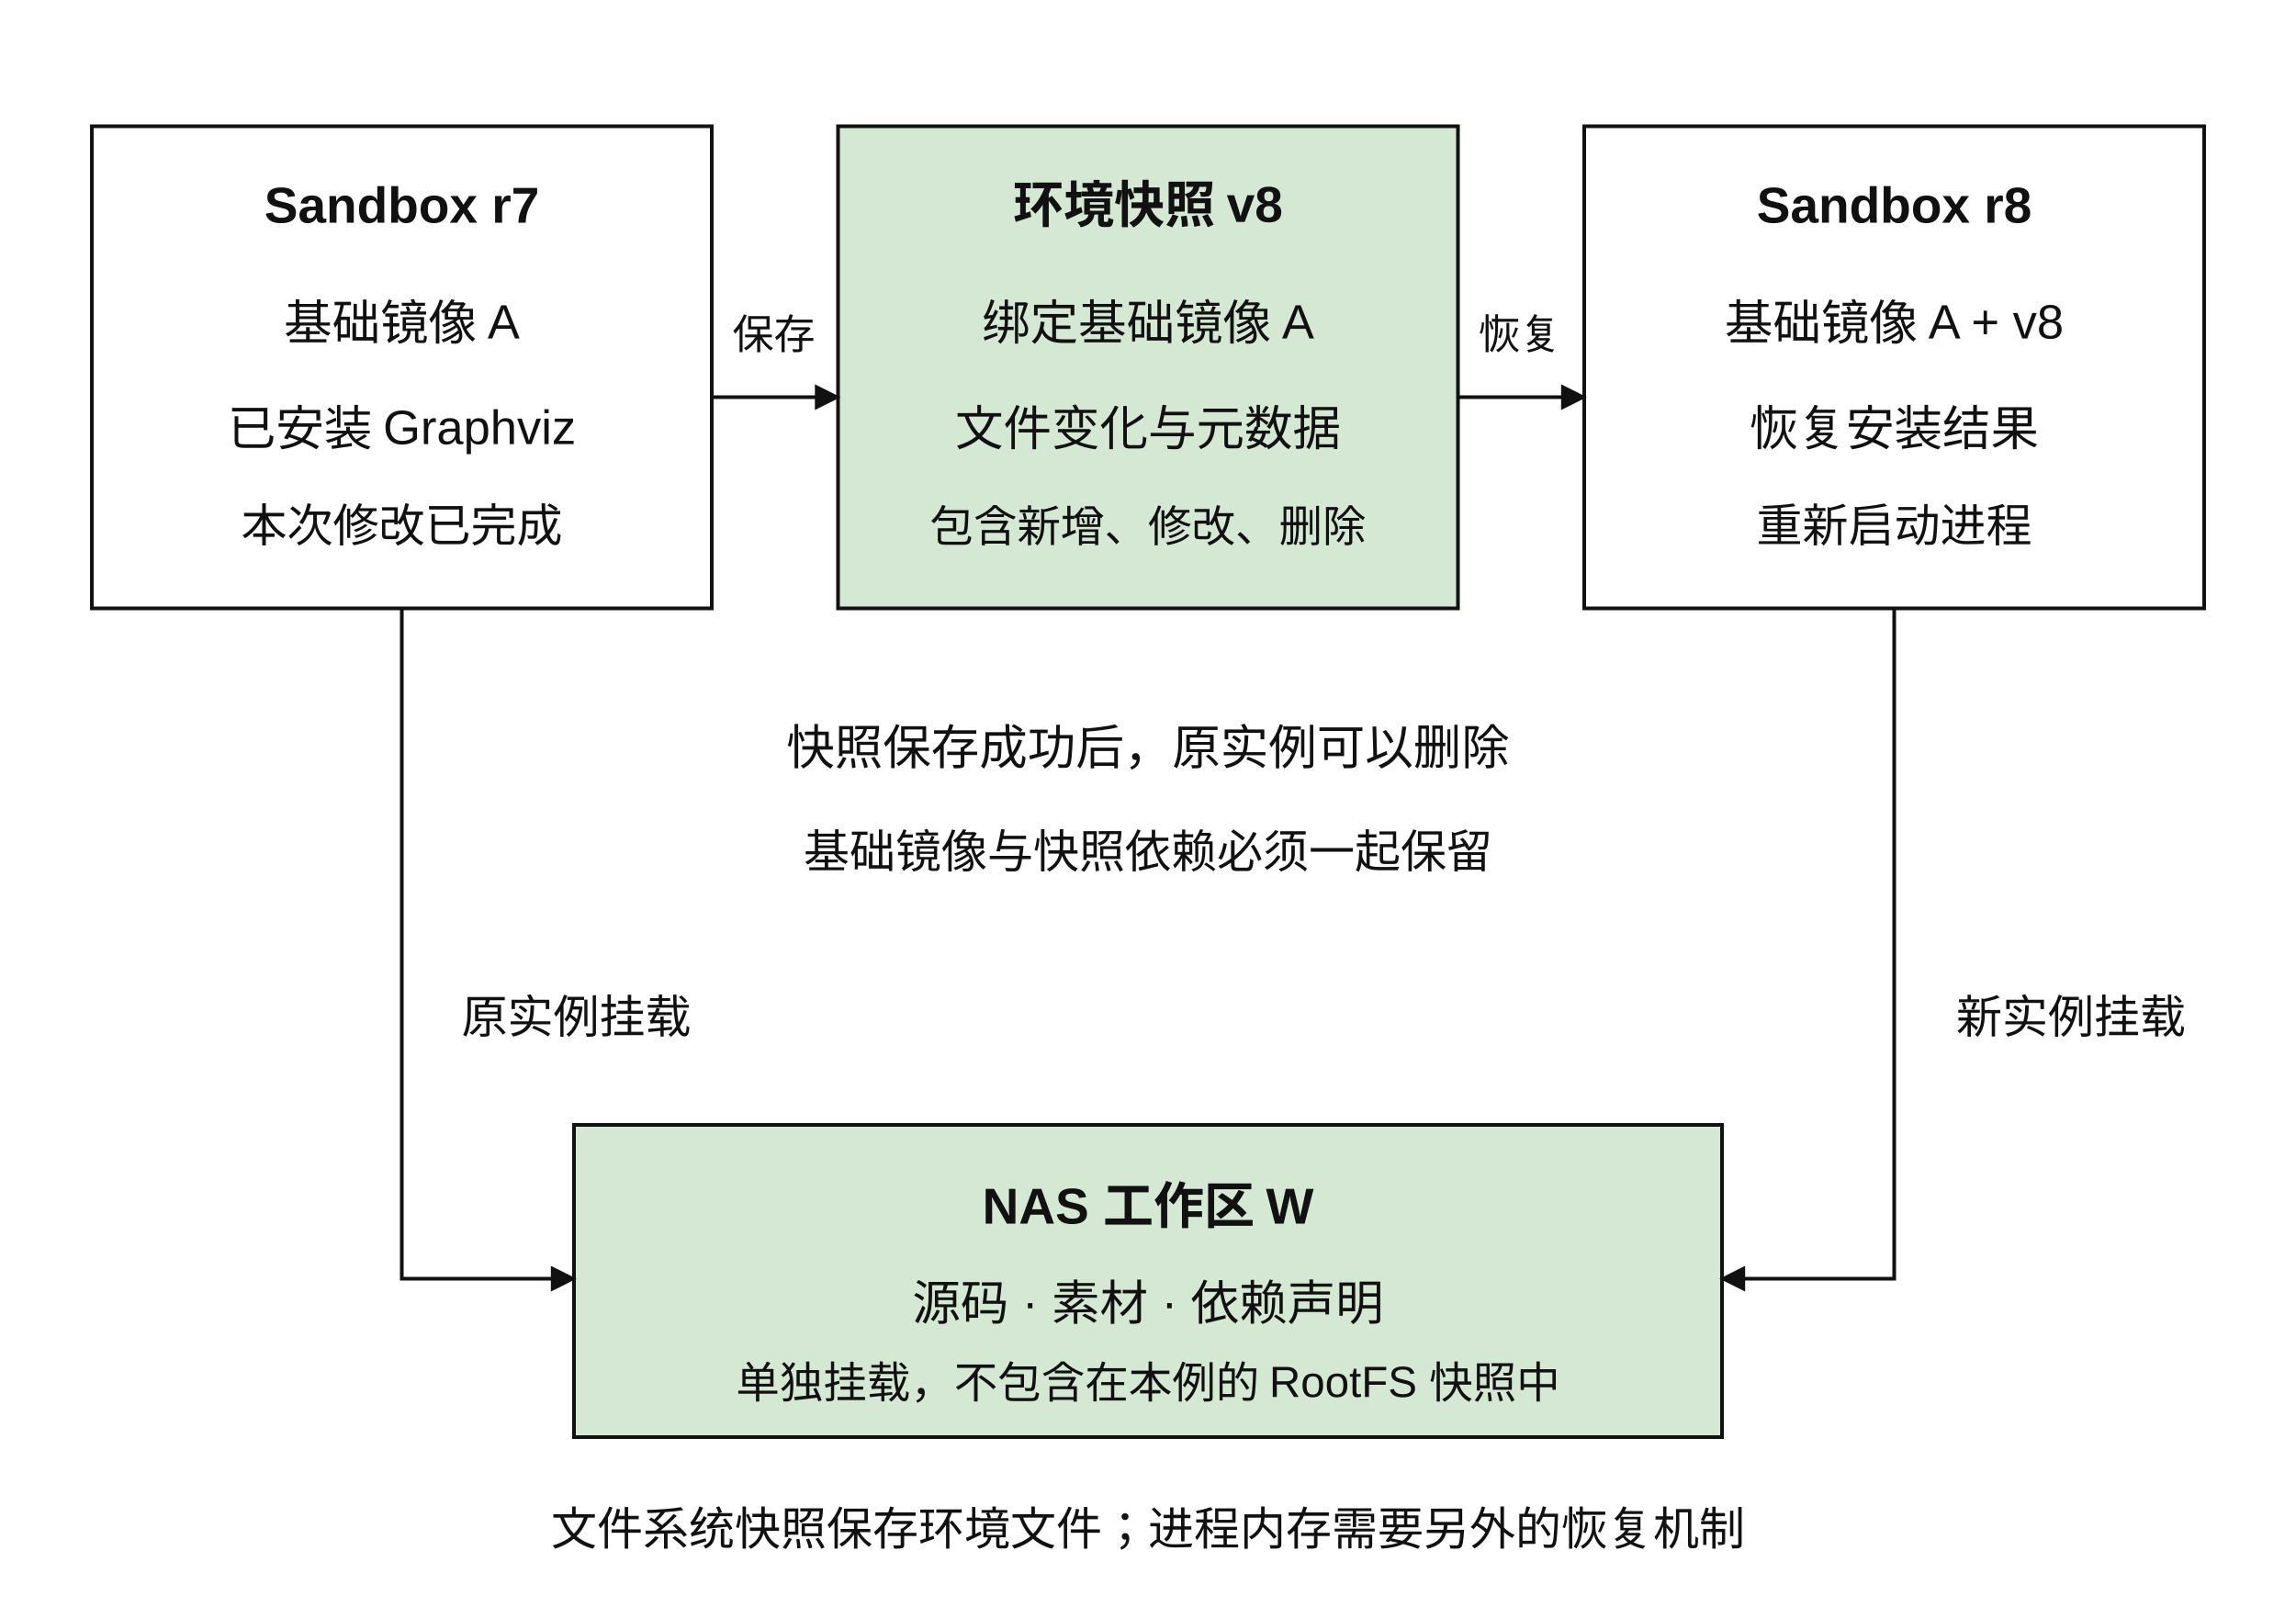
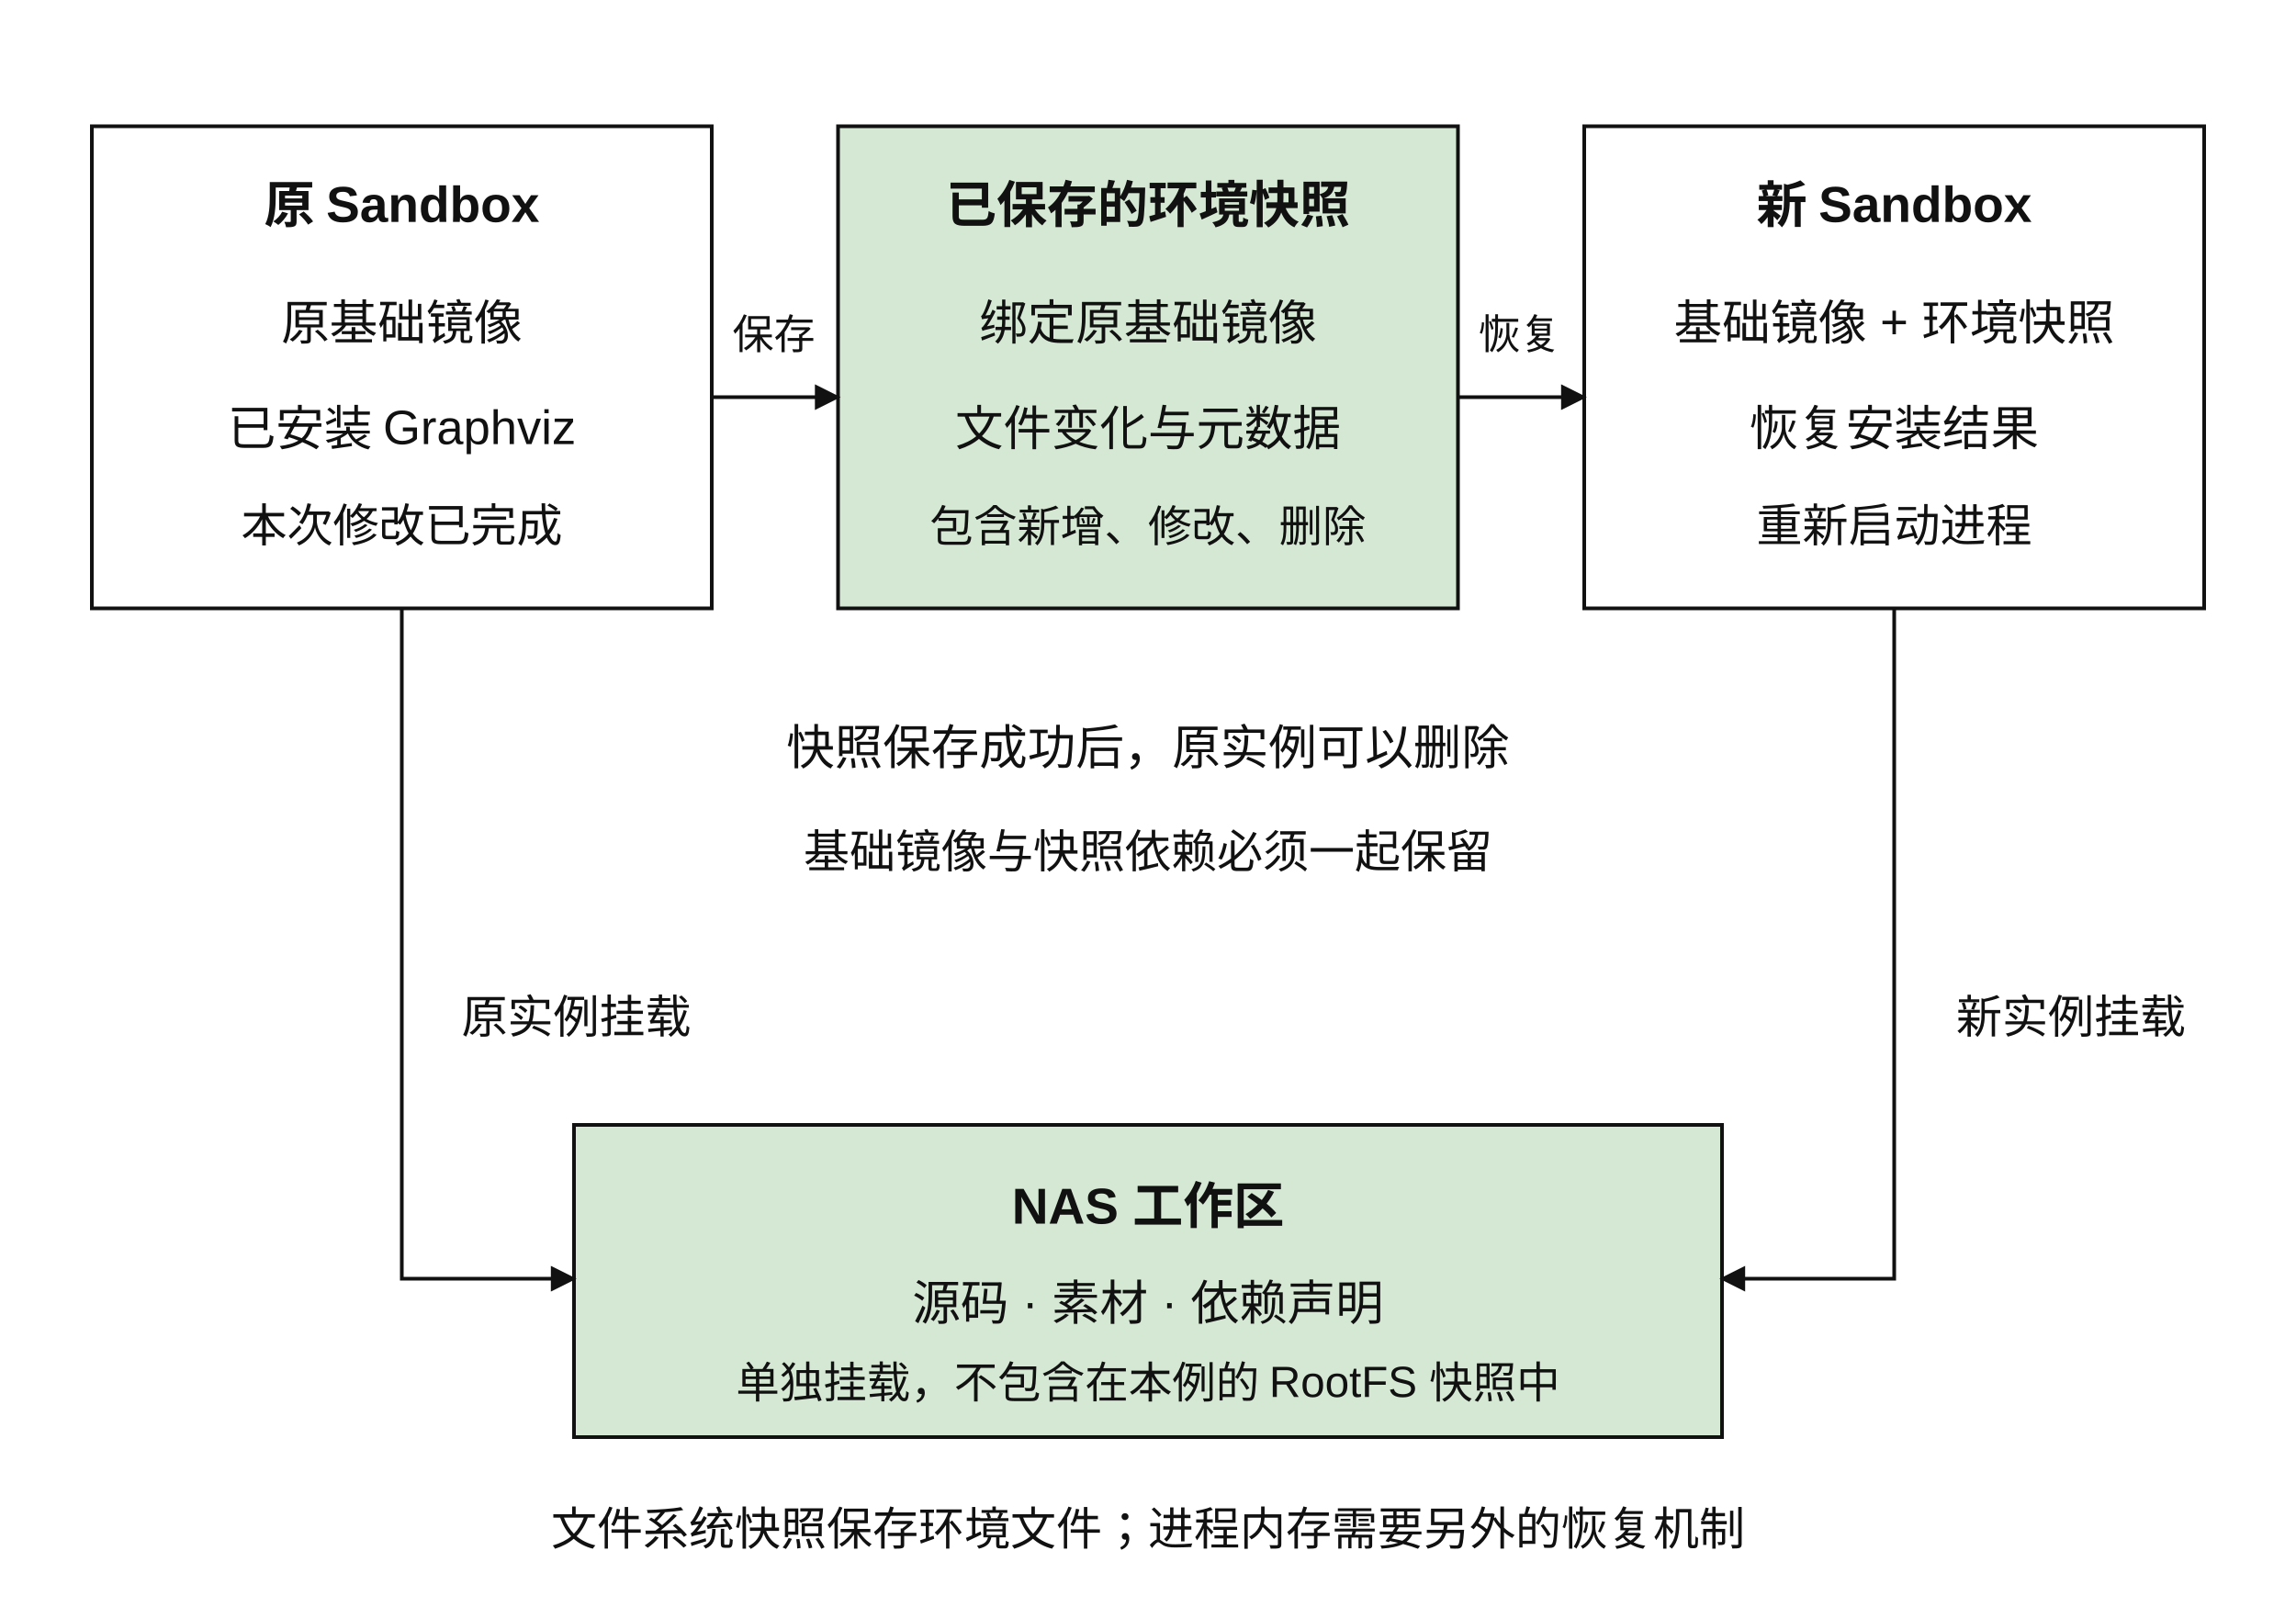
<svg xmlns="http://www.w3.org/2000/svg" width="1000" height="700" viewBox="0 0 1000 700" role="img">
  <defs>
    <marker id="arrow" viewBox="0 0 10 10" refX="9" refY="5" markerWidth="7" markerHeight="7" orient="auto-start-reverse">
      <path d="M 0 0 L 10 5 L 0 10 z" fill="#111" />
    </marker>
  </defs>
  <rect width="1000" height="700" fill="white" />
  <g font-family="Arial, Helvetica, PingFang SC, Microsoft YaHei, sans-serif" fill="#111" font-size="22">
    <rect x="40" y="55" width="270" height="210" fill="#ffffff" stroke="#111" stroke-width="1.6" />
-     <text x="175" y="97" font-size="22" text-anchor="middle" font-weight="600">Sandbox r7</text>
+     <text x="175" y="97" font-size="22" text-anchor="middle" font-weight="600">原 Sandbox</text>
    <rect x="365" y="55" width="270" height="210" fill="#d5e8d4" stroke="#111" stroke-width="1.6" />
-     <text x="500" y="97" font-size="22" text-anchor="middle" font-weight="600">环境快照 v8</text>
+     <text x="500" y="97" font-size="22" text-anchor="middle" font-weight="600">已保存的环境快照</text>
    <rect x="690" y="55" width="270" height="210" fill="#ffffff" stroke="#111" stroke-width="1.6" />
-     <text x="825" y="97" font-size="22" text-anchor="middle" font-weight="600">Sandbox r8</text>
-     <text x="175" y="148" font-size="21" text-anchor="middle">基础镜像 A</text>
+     <text x="825" y="97" font-size="22" text-anchor="middle" font-weight="600">新 Sandbox</text>
+     <text x="175" y="148" font-size="21" text-anchor="middle">原基础镜像</text>
    <text x="175" y="194" font-size="21" text-anchor="middle">已安装 Graphviz</text>
    <text x="175" y="236" font-size="20" text-anchor="middle">本次修改已完成</text>
-     <text x="500" y="148" font-size="21" text-anchor="middle">绑定基础镜像 A</text>
+     <text x="500" y="148" font-size="21" text-anchor="middle">绑定原基础镜像</text>
    <text x="500" y="194" font-size="21" text-anchor="middle">文件变化与元数据</text>
    <text x="500" y="236" font-size="19" text-anchor="middle">包含新增、修改、删除</text>
-     <text x="825" y="148" font-size="21" text-anchor="middle">基础镜像 A + v8</text>
+     <text x="825" y="148" font-size="21" text-anchor="middle">基础镜像 + 环境快照</text>
    <text x="825" y="194" font-size="21" text-anchor="middle">恢复安装结果</text>
    <text x="825" y="236" font-size="20" text-anchor="middle">重新启动进程</text>
    <path d="M 310 173 H 365" fill="none" stroke="#111" stroke-width="1.6" marker-end="url(#arrow)" />
    <text x="337" y="152" font-size="18" text-anchor="middle">保存</text>
    <path d="M 635 173 H 690" fill="none" stroke="#111" stroke-width="1.6" marker-end="url(#arrow)" />
    <text x="662" y="152" font-size="18" text-anchor="middle">恢复</text>
    <text x="500" y="333" font-size="21" text-anchor="middle">快照保存成功后，原实例可以删除</text>
    <text x="500" y="378" font-size="20" text-anchor="middle">基础镜像与快照依赖必须一起保留</text>
    <rect x="250" y="490" width="500" height="136" fill="#d5e8d4" stroke="#111" stroke-width="1.6" />
-     <text x="500" y="533" font-size="22" text-anchor="middle" font-weight="600">NAS 工作区 W</text>
+     <text x="500" y="533" font-size="22" text-anchor="middle" font-weight="600">NAS 工作区</text>
    <text x="500" y="575" font-size="21" text-anchor="middle">源码 · 素材 · 依赖声明</text>
    <text x="500" y="609" font-size="19" text-anchor="middle">单独挂载，不包含在本例的 RootFS 快照中</text>
    <path d="M 175 265 V 557 H 250" fill="none" stroke="#111" stroke-width="1.6" marker-end="url(#arrow)" />
    <path d="M 825 265 V 557 H 750" fill="none" stroke="#111" stroke-width="1.6" marker-end="url(#arrow)" />
    <text x="201" y="450" font-size="20" text-anchor="start">原实例挂载</text>
    <text x="852" y="450" font-size="20" text-anchor="start">新实例挂载</text>
    <text x="500" y="673" font-size="20" text-anchor="middle">文件系统快照保存环境文件；进程内存需要另外的恢复机制</text>
  </g>
</svg>
